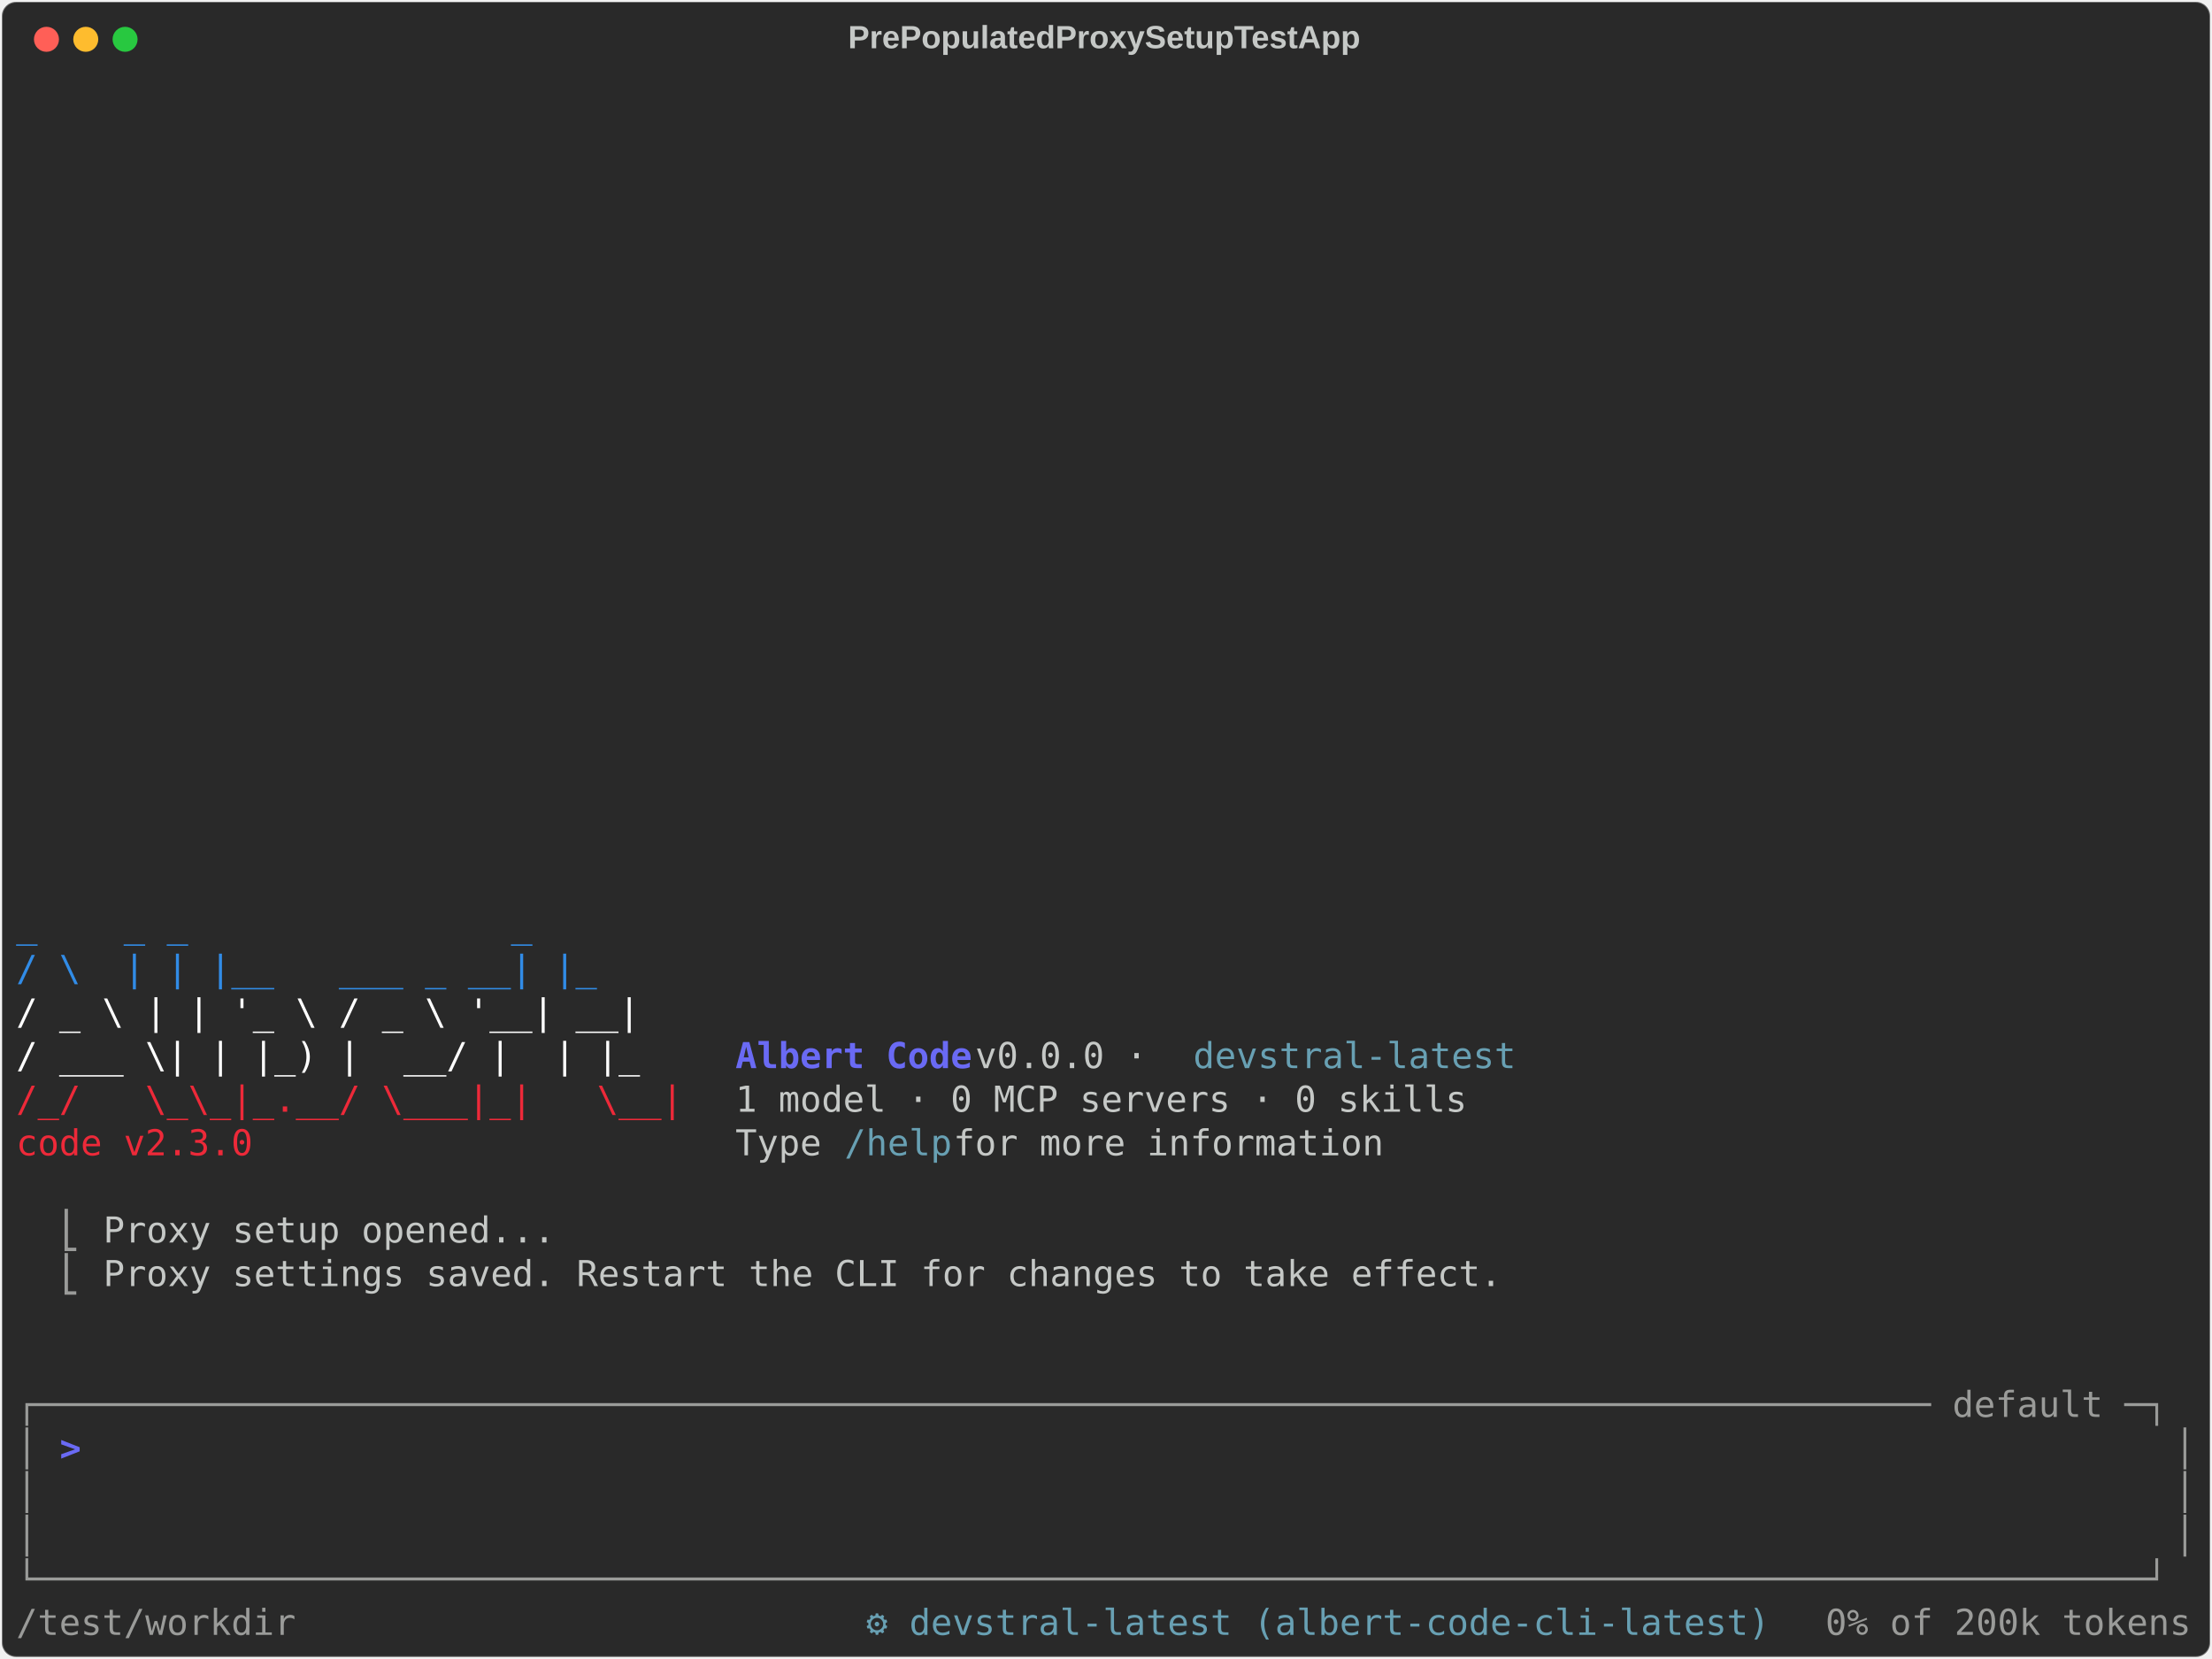
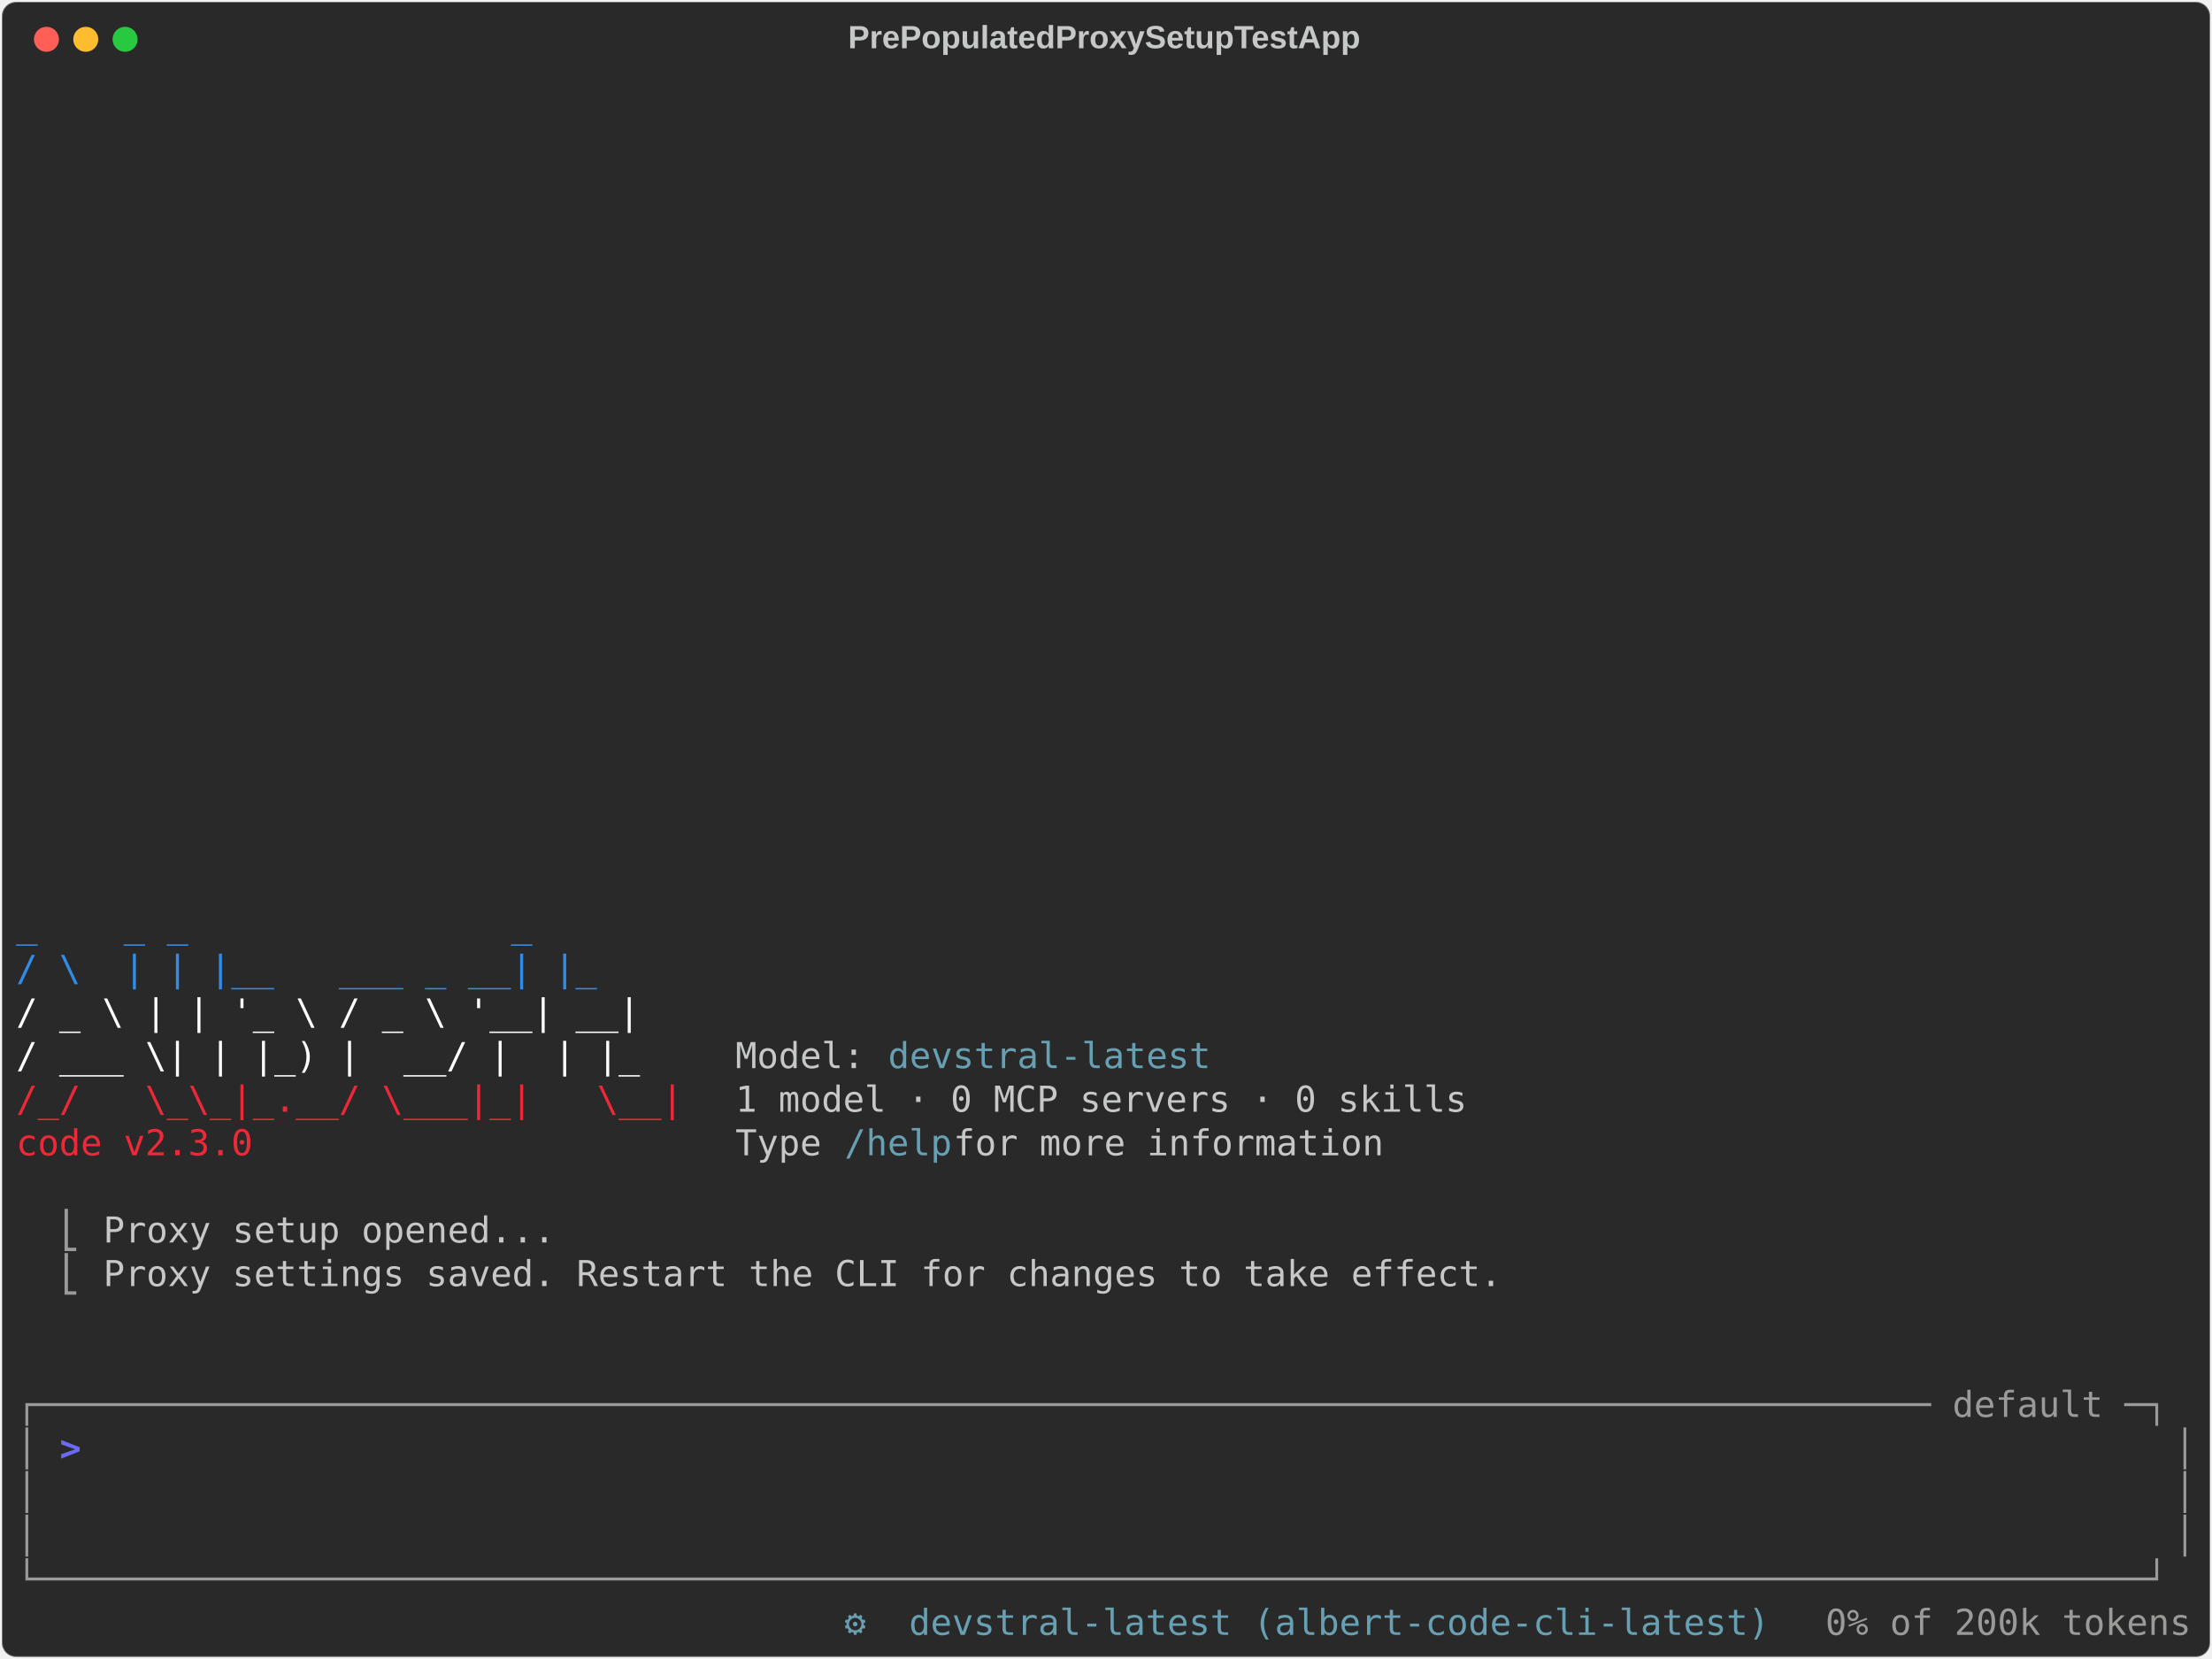
<svg xmlns="http://www.w3.org/2000/svg" class="rich-terminal" viewBox="0 0 1238 928.4">
  <style>

    @font-face {
        font-family: "Fira Code";
        src: local("FiraCode-Regular"),
                url("https://cdnjs.cloudflare.com/ajax/libs/firacode/6.2.0/woff2/FiraCode-Regular.woff2") format("woff2"),
                url("https://cdnjs.cloudflare.com/ajax/libs/firacode/6.2.0/woff/FiraCode-Regular.woff") format("woff");
        font-style: normal;
        font-weight: 400;
    }
    @font-face {
        font-family: "Fira Code";
        src: local("FiraCode-Bold"),
                url("https://cdnjs.cloudflare.com/ajax/libs/firacode/6.2.0/woff2/FiraCode-Bold.woff2") format("woff2"),
                url("https://cdnjs.cloudflare.com/ajax/libs/firacode/6.2.0/woff/FiraCode-Bold.woff") format("woff");
        font-style: bold;
        font-weight: 700;
    }

    .terminal-matrix {
        font-family: Fira Code, monospace;
        font-size: 20px;
        line-height: 24.4px;
        font-variant-east-asian: full-width;
    }

    .terminal-title {
        font-size: 18px;
        font-weight: bold;
        font-family: arial;
    }

    .terminal-r1 { fill: #c5c8c6 }
.terminal-r2 { fill: #318ce7 }
.terminal-r3 { fill: #ffffff }
- .terminal-r4 { fill: #6a6af4;font-weight: bold }
- .terminal-r5 { fill: #68a0b3 }
- .terminal-r6 { fill: #ed2939 }
- .terminal-r7 { fill: #9a9b99 }
+ .terminal-r4 { fill: #68a0b3 }
+ .terminal-r5 { fill: #ed2939 }
+ .terminal-r6 { fill: #9a9b99 }
+ .terminal-r7 { fill: #6a6af4;font-weight: bold }
    </style>
  <defs>
    <clipPath id="terminal-clip-terminal">
      <rect x="0" y="0" width="1219.0" height="877.4" />
    </clipPath>
    <clipPath id="terminal-line-0">
      <rect x="0" y="1.5" width="1220" height="24.65" />
    </clipPath>
    <clipPath id="terminal-line-1">
      <rect x="0" y="25.9" width="1220" height="24.65" />
    </clipPath>
    <clipPath id="terminal-line-2">
      <rect x="0" y="50.3" width="1220" height="24.65" />
    </clipPath>
    <clipPath id="terminal-line-3">
      <rect x="0" y="74.7" width="1220" height="24.65" />
    </clipPath>
    <clipPath id="terminal-line-4">
      <rect x="0" y="99.1" width="1220" height="24.65" />
    </clipPath>
    <clipPath id="terminal-line-5">
      <rect x="0" y="123.5" width="1220" height="24.65" />
    </clipPath>
    <clipPath id="terminal-line-6">
      <rect x="0" y="147.9" width="1220" height="24.65" />
    </clipPath>
    <clipPath id="terminal-line-7">
      <rect x="0" y="172.3" width="1220" height="24.65" />
    </clipPath>
    <clipPath id="terminal-line-8">
      <rect x="0" y="196.7" width="1220" height="24.65" />
    </clipPath>
    <clipPath id="terminal-line-9">
      <rect x="0" y="221.1" width="1220" height="24.65" />
    </clipPath>
    <clipPath id="terminal-line-10">
      <rect x="0" y="245.5" width="1220" height="24.65" />
    </clipPath>
    <clipPath id="terminal-line-11">
      <rect x="0" y="269.9" width="1220" height="24.65" />
    </clipPath>
    <clipPath id="terminal-line-12">
      <rect x="0" y="294.3" width="1220" height="24.65" />
    </clipPath>
    <clipPath id="terminal-line-13">
      <rect x="0" y="318.7" width="1220" height="24.65" />
    </clipPath>
    <clipPath id="terminal-line-14">
      <rect x="0" y="343.1" width="1220" height="24.65" />
    </clipPath>
    <clipPath id="terminal-line-15">
      <rect x="0" y="367.5" width="1220" height="24.65" />
    </clipPath>
    <clipPath id="terminal-line-16">
      <rect x="0" y="391.9" width="1220" height="24.65" />
    </clipPath>
    <clipPath id="terminal-line-17">
      <rect x="0" y="416.3" width="1220" height="24.65" />
    </clipPath>
    <clipPath id="terminal-line-18">
      <rect x="0" y="440.7" width="1220" height="24.65" />
    </clipPath>
    <clipPath id="terminal-line-19">
      <rect x="0" y="465.1" width="1220" height="24.65" />
    </clipPath>
    <clipPath id="terminal-line-20">
      <rect x="0" y="489.5" width="1220" height="24.65" />
    </clipPath>
    <clipPath id="terminal-line-21">
      <rect x="0" y="513.9" width="1220" height="24.65" />
    </clipPath>
    <clipPath id="terminal-line-22">
      <rect x="0" y="538.3" width="1220" height="24.65" />
    </clipPath>
    <clipPath id="terminal-line-23">
      <rect x="0" y="562.7" width="1220" height="24.65" />
    </clipPath>
    <clipPath id="terminal-line-24">
      <rect x="0" y="587.1" width="1220" height="24.65" />
    </clipPath>
    <clipPath id="terminal-line-25">
      <rect x="0" y="611.5" width="1220" height="24.65" />
    </clipPath>
    <clipPath id="terminal-line-26">
      <rect x="0" y="635.9" width="1220" height="24.65" />
    </clipPath>
    <clipPath id="terminal-line-27">
      <rect x="0" y="660.3" width="1220" height="24.65" />
    </clipPath>
    <clipPath id="terminal-line-28">
      <rect x="0" y="684.7" width="1220" height="24.65" />
    </clipPath>
    <clipPath id="terminal-line-29">
      <rect x="0" y="709.1" width="1220" height="24.65" />
    </clipPath>
    <clipPath id="terminal-line-30">
      <rect x="0" y="733.5" width="1220" height="24.65" />
    </clipPath>
    <clipPath id="terminal-line-31">
      <rect x="0" y="757.9" width="1220" height="24.65" />
    </clipPath>
    <clipPath id="terminal-line-32">
      <rect x="0" y="782.3" width="1220" height="24.65" />
    </clipPath>
    <clipPath id="terminal-line-33">
      <rect x="0" y="806.7" width="1220" height="24.65" />
    </clipPath>
    <clipPath id="terminal-line-34">
      <rect x="0" y="831.1" width="1220" height="24.65" />
    </clipPath>
  </defs>
  <rect fill="#292929" stroke="rgba(255,255,255,0.35)" stroke-width="1" x="1" y="1" width="1236" height="926.4" rx="8" />
  <text class="terminal-title" fill="#c5c8c6" text-anchor="middle" x="618" y="27">PrePopulatedProxySetupTestApp</text>
  <g transform="translate(26,22)">
    <circle cx="0" cy="0" r="7" fill="#ff5f57" />
    <circle cx="22" cy="0" r="7" fill="#febc2e" />
    <circle cx="44" cy="0" r="7" fill="#28c840" />
  </g>
  <g transform="translate(9, 41)" clip-path="url(#terminal-clip-terminal)">
    <g class="terminal-matrix">
      <text class="terminal-r1" x="1220" y="20" textLength="12.2" clip-path="url(#terminal-line-0)">
</text>
      <text class="terminal-r1" x="1220" y="44.4" textLength="12.2" clip-path="url(#terminal-line-1)">
</text>
      <text class="terminal-r1" x="1220" y="68.8" textLength="12.2" clip-path="url(#terminal-line-2)">
</text>
      <text class="terminal-r1" x="1220" y="93.2" textLength="12.2" clip-path="url(#terminal-line-3)">
</text>
      <text class="terminal-r1" x="1220" y="117.6" textLength="12.2" clip-path="url(#terminal-line-4)">
</text>
      <text class="terminal-r1" x="1220" y="142" textLength="12.2" clip-path="url(#terminal-line-5)">
</text>
      <text class="terminal-r1" x="1220" y="166.4" textLength="12.2" clip-path="url(#terminal-line-6)">
</text>
      <text class="terminal-r1" x="1220" y="190.8" textLength="12.2" clip-path="url(#terminal-line-7)">
</text>
      <text class="terminal-r1" x="1220" y="215.2" textLength="12.2" clip-path="url(#terminal-line-8)">
</text>
      <text class="terminal-r1" x="1220" y="239.6" textLength="12.2" clip-path="url(#terminal-line-9)">
</text>
      <text class="terminal-r1" x="1220" y="264" textLength="12.2" clip-path="url(#terminal-line-10)">
</text>
      <text class="terminal-r1" x="1220" y="288.4" textLength="12.2" clip-path="url(#terminal-line-11)">
</text>
      <text class="terminal-r1" x="1220" y="312.8" textLength="12.2" clip-path="url(#terminal-line-12)">
</text>
      <text class="terminal-r1" x="1220" y="337.2" textLength="12.2" clip-path="url(#terminal-line-13)">
</text>
      <text class="terminal-r1" x="1220" y="361.6" textLength="12.2" clip-path="url(#terminal-line-14)">
</text>
      <text class="terminal-r1" x="1220" y="386" textLength="12.2" clip-path="url(#terminal-line-15)">
</text>
      <text class="terminal-r1" x="1220" y="410.4" textLength="12.2" clip-path="url(#terminal-line-16)">
</text>
      <text class="terminal-r1" x="1220" y="434.8" textLength="12.2" clip-path="url(#terminal-line-17)">
</text>
      <text class="terminal-r1" x="1220" y="459.2" textLength="12.2" clip-path="url(#terminal-line-18)">
</text>
      <text class="terminal-r2" x="0" y="483.6" textLength="378.2" clip-path="url(#terminal-line-19)">    _    _ _               _   </text>
      <text class="terminal-r1" x="1220" y="483.6" textLength="12.2" clip-path="url(#terminal-line-19)">
</text>
      <text class="terminal-r2" x="0" y="508" textLength="378.2" clip-path="url(#terminal-line-20)">   / \  | | |__   ___ _ __| |_ </text>
      <text class="terminal-r1" x="1220" y="508" textLength="12.2" clip-path="url(#terminal-line-20)">
</text>
      <text class="terminal-r3" x="0" y="532.4" textLength="378.2" clip-path="url(#terminal-line-21)">  / _ \ | | '_ \ / _ \ '__| __|</text>
      <text class="terminal-r1" x="1220" y="532.4" textLength="12.2" clip-path="url(#terminal-line-21)">
</text>
      <text class="terminal-r3" x="0" y="556.8" textLength="378.2" clip-path="url(#terminal-line-22)"> / ___ \| | |_) |  __/ |  | |_ </text>
-       <text class="terminal-r4" x="402.6" y="556.8" textLength="134.2" clip-path="url(#terminal-line-22)">Albert Code</text>
-       <text class="terminal-r1" x="536.8" y="556.8" textLength="122" clip-path="url(#terminal-line-22)"> v0.0.0 · </text>
-       <text class="terminal-r5" x="658.8" y="556.8" textLength="183" clip-path="url(#terminal-line-22)">devstral-latest</text>
+       <text class="terminal-r1" x="402.6" y="556.8" textLength="85.4" clip-path="url(#terminal-line-22)">Model: </text>
+       <text class="terminal-r4" x="488" y="556.8" textLength="183" clip-path="url(#terminal-line-22)">devstral-latest</text>
      <text class="terminal-r1" x="1220" y="556.8" textLength="12.2" clip-path="url(#terminal-line-22)">
</text>
-       <text class="terminal-r6" x="0" y="581.2" textLength="378.2" clip-path="url(#terminal-line-23)">/_/   \_\_|_.__/ \___|_|   \__|</text>
+       <text class="terminal-r5" x="0" y="581.2" textLength="378.2" clip-path="url(#terminal-line-23)">/_/   \_\_|_.__/ \___|_|   \__|</text>
      <text class="terminal-r1" x="402.6" y="581.2" textLength="414.8" clip-path="url(#terminal-line-23)">1 model · 0 MCP servers · 0 skills</text>
      <text class="terminal-r1" x="1220" y="581.2" textLength="12.2" clip-path="url(#terminal-line-23)">
</text>
-       <text class="terminal-r6" x="0" y="605.6" textLength="353.8" clip-path="url(#terminal-line-24)">                  code v2.3.0</text>
+       <text class="terminal-r5" x="0" y="605.6" textLength="353.8" clip-path="url(#terminal-line-24)">                  code v2.3.0</text>
      <text class="terminal-r1" x="402.6" y="605.6" textLength="61" clip-path="url(#terminal-line-24)">Type </text>
-       <text class="terminal-r5" x="463.6" y="605.6" textLength="61" clip-path="url(#terminal-line-24)">/help</text>
+       <text class="terminal-r4" x="463.6" y="605.6" textLength="61" clip-path="url(#terminal-line-24)">/help</text>
      <text class="terminal-r1" x="524.6" y="605.6" textLength="256.2" clip-path="url(#terminal-line-24)"> for more information</text>
      <text class="terminal-r1" x="1220" y="605.6" textLength="12.2" clip-path="url(#terminal-line-24)">
</text>
      <text class="terminal-r1" x="1220" y="630" textLength="12.2" clip-path="url(#terminal-line-25)">
</text>
-       <text class="terminal-r7" x="24.4" y="654.4" textLength="12.2" clip-path="url(#terminal-line-26)">⎣</text>
+       <text class="terminal-r6" x="24.4" y="654.4" textLength="12.2" clip-path="url(#terminal-line-26)">⎣</text>
      <text class="terminal-r1" x="48.8" y="654.4" textLength="256.2" clip-path="url(#terminal-line-26)">Proxy setup opened...</text>
      <text class="terminal-r1" x="1220" y="654.4" textLength="12.2" clip-path="url(#terminal-line-26)">
</text>
-       <text class="terminal-r7" x="24.4" y="678.8" textLength="12.2" clip-path="url(#terminal-line-27)">⎣</text>
+       <text class="terminal-r6" x="24.4" y="678.8" textLength="12.2" clip-path="url(#terminal-line-27)">⎣</text>
      <text class="terminal-r1" x="48.8" y="678.8" textLength="793" clip-path="url(#terminal-line-27)">Proxy settings saved. Restart the CLI for changes to take effect.</text>
      <text class="terminal-r1" x="1220" y="678.8" textLength="12.2" clip-path="url(#terminal-line-27)">
</text>
      <text class="terminal-r1" x="1220" y="703.2" textLength="12.2" clip-path="url(#terminal-line-28)">
</text>
      <text class="terminal-r1" x="1220" y="727.6" textLength="12.2" clip-path="url(#terminal-line-29)">
</text>
-       <text class="terminal-r7" x="0" y="752" textLength="1220" clip-path="url(#terminal-line-30)">┌──────────────────────────────────────────────────────────────────────────────────────── default ─┐</text>
+       <text class="terminal-r6" x="0" y="752" textLength="1220" clip-path="url(#terminal-line-30)">┌──────────────────────────────────────────────────────────────────────────────────────── default ─┐</text>
      <text class="terminal-r1" x="1220" y="752" textLength="12.2" clip-path="url(#terminal-line-30)">
</text>
-       <text class="terminal-r7" x="0" y="776.4" textLength="12.2" clip-path="url(#terminal-line-31)">│</text>
-       <text class="terminal-r4" x="24.4" y="776.4" textLength="12.2" clip-path="url(#terminal-line-31)">&gt;</text>
-       <text class="terminal-r7" x="1207.8" y="776.4" textLength="12.2" clip-path="url(#terminal-line-31)">│</text>
+       <text class="terminal-r6" x="0" y="776.4" textLength="12.2" clip-path="url(#terminal-line-31)">│</text>
+       <text class="terminal-r7" x="24.4" y="776.4" textLength="12.2" clip-path="url(#terminal-line-31)">&gt;</text>
+       <text class="terminal-r6" x="1207.8" y="776.4" textLength="12.2" clip-path="url(#terminal-line-31)">│</text>
      <text class="terminal-r1" x="1220" y="776.4" textLength="12.2" clip-path="url(#terminal-line-31)">
</text>
-       <text class="terminal-r7" x="0" y="800.8" textLength="12.2" clip-path="url(#terminal-line-32)">│</text>
-       <text class="terminal-r7" x="1207.8" y="800.8" textLength="12.2" clip-path="url(#terminal-line-32)">│</text>
+       <text class="terminal-r6" x="0" y="800.8" textLength="12.2" clip-path="url(#terminal-line-32)">│</text>
+       <text class="terminal-r6" x="1207.8" y="800.8" textLength="12.2" clip-path="url(#terminal-line-32)">│</text>
      <text class="terminal-r1" x="1220" y="800.8" textLength="12.2" clip-path="url(#terminal-line-32)">
</text>
-       <text class="terminal-r7" x="0" y="825.2" textLength="12.2" clip-path="url(#terminal-line-33)">│</text>
-       <text class="terminal-r7" x="1207.8" y="825.2" textLength="12.2" clip-path="url(#terminal-line-33)">│</text>
+       <text class="terminal-r6" x="0" y="825.2" textLength="12.2" clip-path="url(#terminal-line-33)">│</text>
+       <text class="terminal-r6" x="1207.8" y="825.2" textLength="12.2" clip-path="url(#terminal-line-33)">│</text>
      <text class="terminal-r1" x="1220" y="825.2" textLength="12.2" clip-path="url(#terminal-line-33)">
</text>
-       <text class="terminal-r7" x="0" y="849.6" textLength="1220" clip-path="url(#terminal-line-34)">└──────────────────────────────────────────────────────────────────────────────────────────────────┘</text>
+       <text class="terminal-r6" x="0" y="849.6" textLength="1220" clip-path="url(#terminal-line-34)">└──────────────────────────────────────────────────────────────────────────────────────────────────┘</text>
      <text class="terminal-r1" x="1220" y="849.6" textLength="12.2" clip-path="url(#terminal-line-34)">
</text>
-       <text class="terminal-r7" x="0" y="874" textLength="158.6" clip-path="url(#terminal-line-35)">/test/workdir</text>
-       <text class="terminal-r5" x="475.8" y="874" textLength="512.4" clip-path="url(#terminal-line-35)">⚙ devstral-latest (albert-code-cli-latest)</text>
-       <text class="terminal-r7" x="1012.6" y="874" textLength="207.4" clip-path="url(#terminal-line-35)">0% of 200k tokens</text>
+       <text class="terminal-r4" x="463.6" y="874" textLength="524.6" clip-path="url(#terminal-line-35)">⚙  devstral-latest (albert-code-cli-latest)</text>
+       <text class="terminal-r6" x="1012.6" y="874" textLength="207.4" clip-path="url(#terminal-line-35)">0% of 200k tokens</text>
    </g>
  </g>
</svg>
